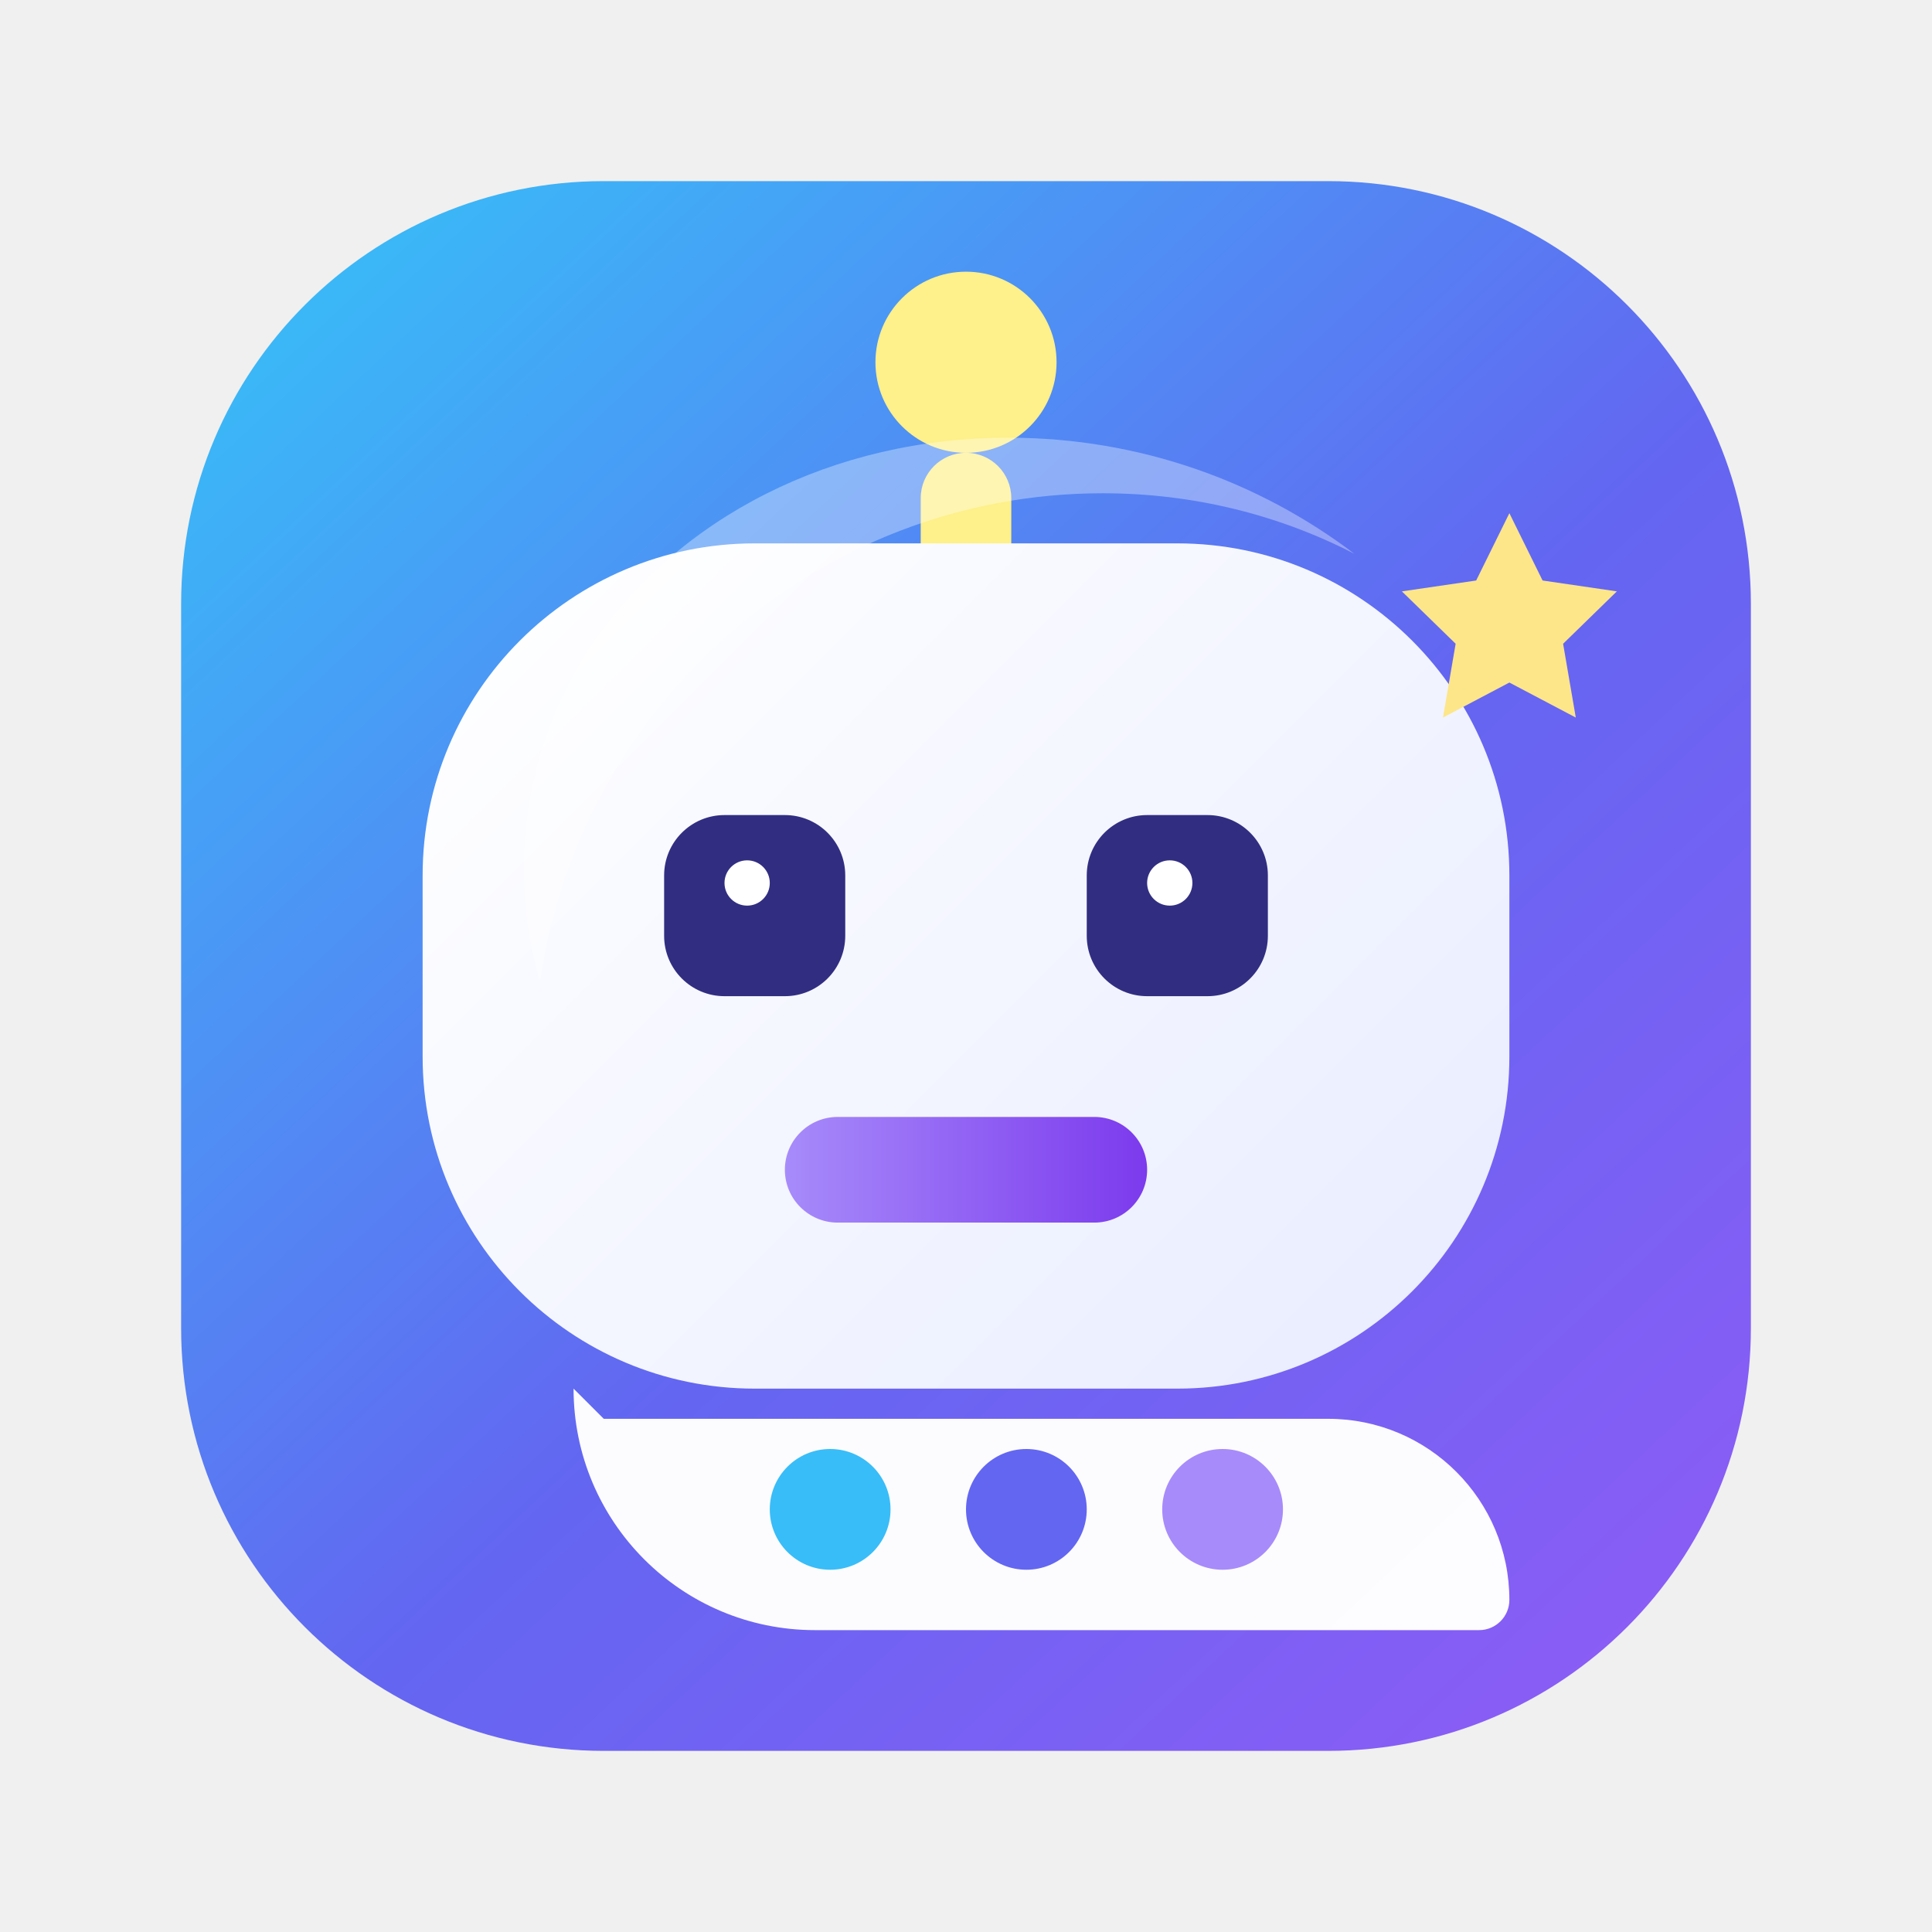
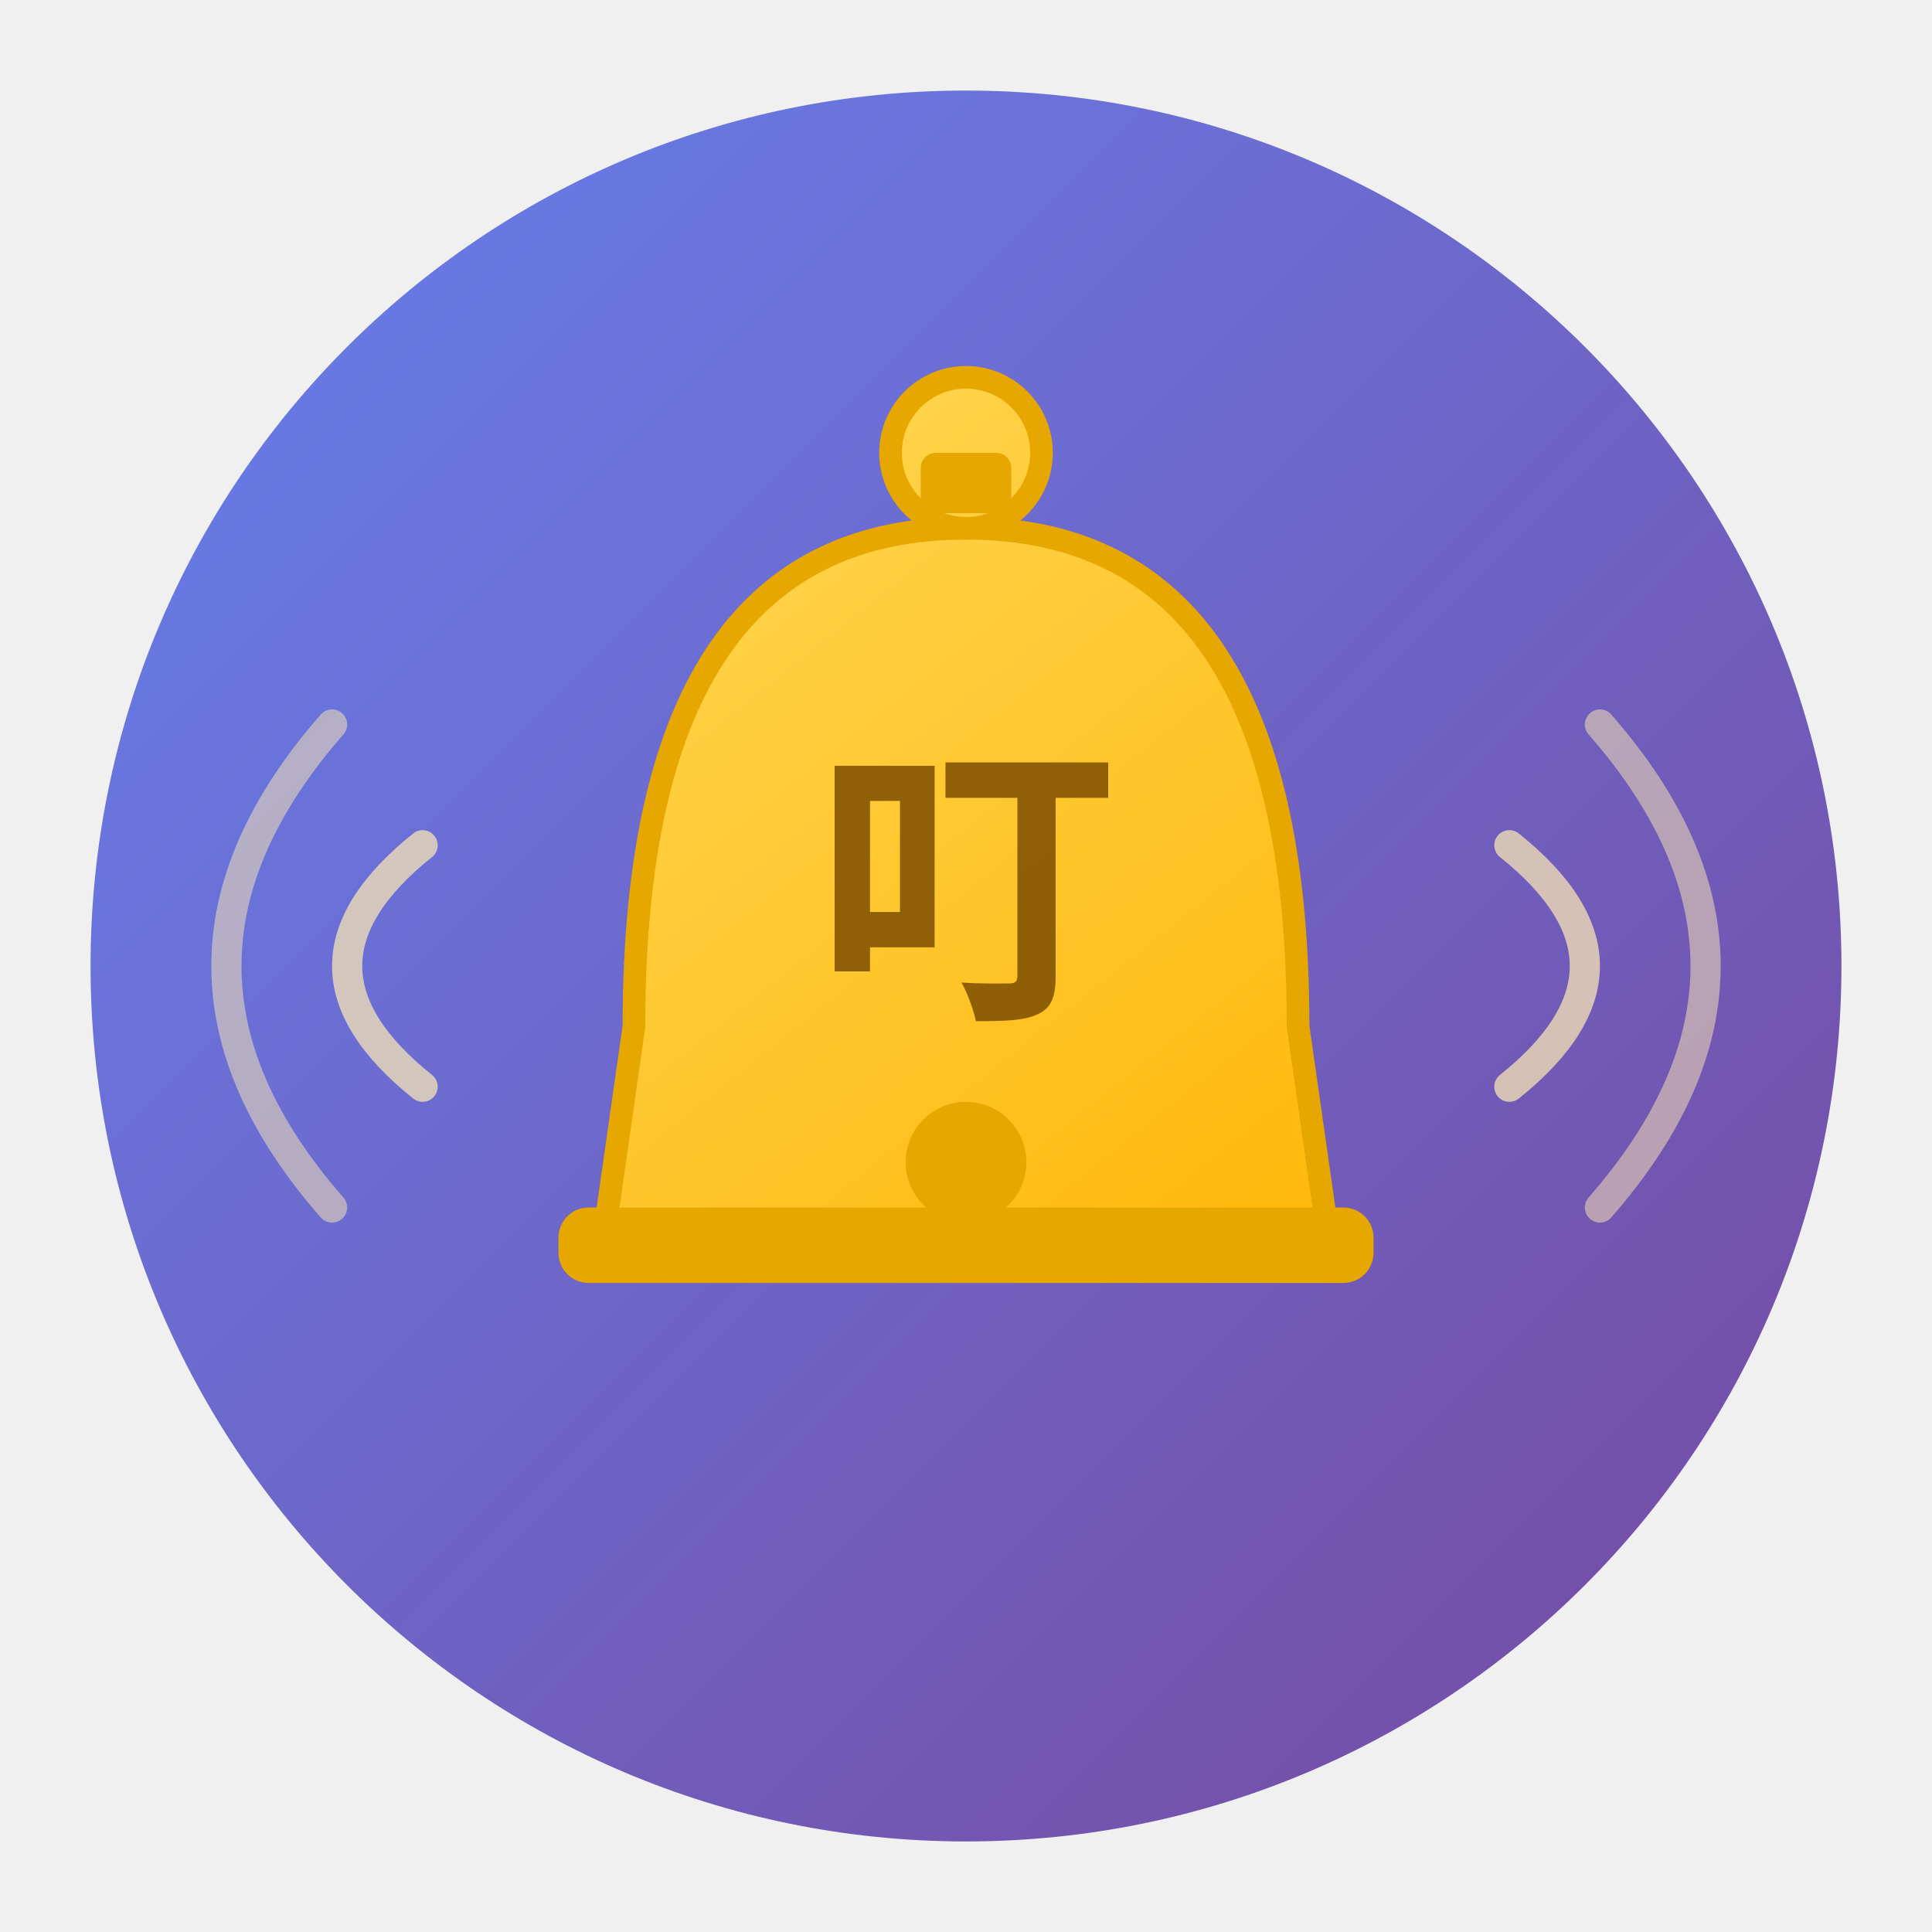
- <svg xmlns="http://www.w3.org/2000/svg" viewBox="0 0 128 128" role="img" aria-label="NapCat Java SDK logo">
+ <svg xmlns="http://www.w3.org/2000/svg" viewBox="0 0 128 128" role="img" aria-label="叮咚 Bot logo">
  <defs>
-     <linearGradient id="bg" x1="18" y1="16" x2="108" y2="112" gradientUnits="userSpaceOnUse">
-       <stop offset="0" stop-color="#38bdf8" />
-       <stop offset="0.56" stop-color="#6366f1" />
-       <stop offset="1" stop-color="#8b5cf6" />
+     <linearGradient id="bg" x1="12" y1="12" x2="116" y2="116" gradientUnits="userSpaceOnUse">
+       <stop offset="0%" stop-color="#667eea" />
+       <stop offset="100%" stop-color="#764ba2" />
    </linearGradient>
-     <linearGradient id="panel" x1="36" y1="34" x2="92" y2="90" gradientUnits="userSpaceOnUse">
-       <stop offset="0" stop-color="#ffffff" />
-       <stop offset="1" stop-color="#e9edff" />
-     </linearGradient>
-     <linearGradient id="mouth" x1="52" y1="77" x2="76" y2="77" gradientUnits="userSpaceOnUse">
-       <stop offset="0" stop-color="#a78bfa" />
-       <stop offset="1" stop-color="#7c3aed" />
+     <linearGradient id="bell" x1="40" y1="35" x2="88" y2="95" gradientUnits="userSpaceOnUse">
+       <stop offset="0%" stop-color="#ffd54f" />
+       <stop offset="100%" stop-color="#ffb300" />
    </linearGradient>
  </defs>
-   <rect x="12" y="12" width="104" height="104" rx="28" fill="url(#bg)" />
-   <circle cx="64" cy="24" r="6" fill="#fef08a" />
-   <rect x="61" y="30" width="6" height="10" rx="3" fill="#fef08a" />
-   <rect x="28" y="36" width="72" height="56" rx="22" fill="url(#panel)" />
-   <path fill="#ffffff" opacity="0.34" d="M39 43c5.88-8.76 16.19-14 27.83-14 8.68 0 16.62 2.92 22.9 7.69-4.98-2.57-10.65-4.01-16.67-4.01-18.93 0-34.7 14.13-37.28 32.37A26.79 26.79 0 0 1 39 43z" />
-   <rect x="44" y="54" width="12" height="12" rx="4" fill="#312e81" />
-   <rect x="72" y="54" width="12" height="12" rx="4" fill="#312e81" />
-   <rect x="48" y="57" width="3" height="3" rx="1.5" fill="#ffffff" />
-   <rect x="76" y="57" width="3" height="3" rx="1.5" fill="#ffffff" />
-   <rect x="52" y="74" width="24" height="7" rx="3.5" fill="url(#mouth)" />
-   <path d="M40 94h48c6.63 0 12 5.37 12 12 0 1.1-.9 2-2 2H54c-8.84 0-16-7.16-16-16v0z" fill="#ffffff" opacity="0.98" />
-   <circle cx="55" cy="100" r="4" fill="#38bdf8" />
-   <circle cx="68" cy="100" r="4" fill="#6366f1" />
-   <circle cx="81" cy="100" r="4" fill="#a78bfa" />
-   <path fill="#fde68a" d="M100 34l2.2 4.46 4.92.72-3.56 3.47.84 4.89L100 45.22l-4.4 2.32.84-4.89-3.56-3.47 4.92-.72L100 34z" />
+   <circle cx="64" cy="64" r="58" fill="url(#bg)" />
+   <path d="M42 68 C42 45, 50 35, 64 35 C78 35, 86 45, 86 68 L88 82 L40 82 Z" fill="url(#bell)" stroke="#e6a800" stroke-width="1.5" />
+   <circle cx="64" cy="30" r="5" fill="url(#bell)" stroke="#e6a800" stroke-width="1.5" />
+   <rect x="61" y="30" width="6" height="4" rx="1" fill="#e6a800" />
+   <rect x="37" y="80" width="54" height="5" rx="2" fill="#e6a800" />
+   <circle cx="64" cy="77" r="4" fill="#e6a800" />
+   <path d="M28 56 Q18 64, 28 72" fill="none" stroke="#ffecb3" stroke-width="2" stroke-linecap="round" opacity="0.7" />
+   <path d="M22 48 Q8 64, 22 80" fill="none" stroke="#ffecb3" stroke-width="2" stroke-linecap="round" opacity="0.5" />
+   <path d="M100 56 Q110 64, 100 72" fill="none" stroke="#ffecb3" stroke-width="2" stroke-linecap="round" opacity="0.7" />
+   <path d="M106 48 Q120 64, 106 80" fill="none" stroke="#ffecb3" stroke-width="2" stroke-linecap="round" opacity="0.5" />
+   <text x="64" y="66" text-anchor="middle" font-family="Arial, sans-serif" font-size="20" font-weight="bold" fill="#7b4e00" opacity="0.85">叮</text>
</svg>
